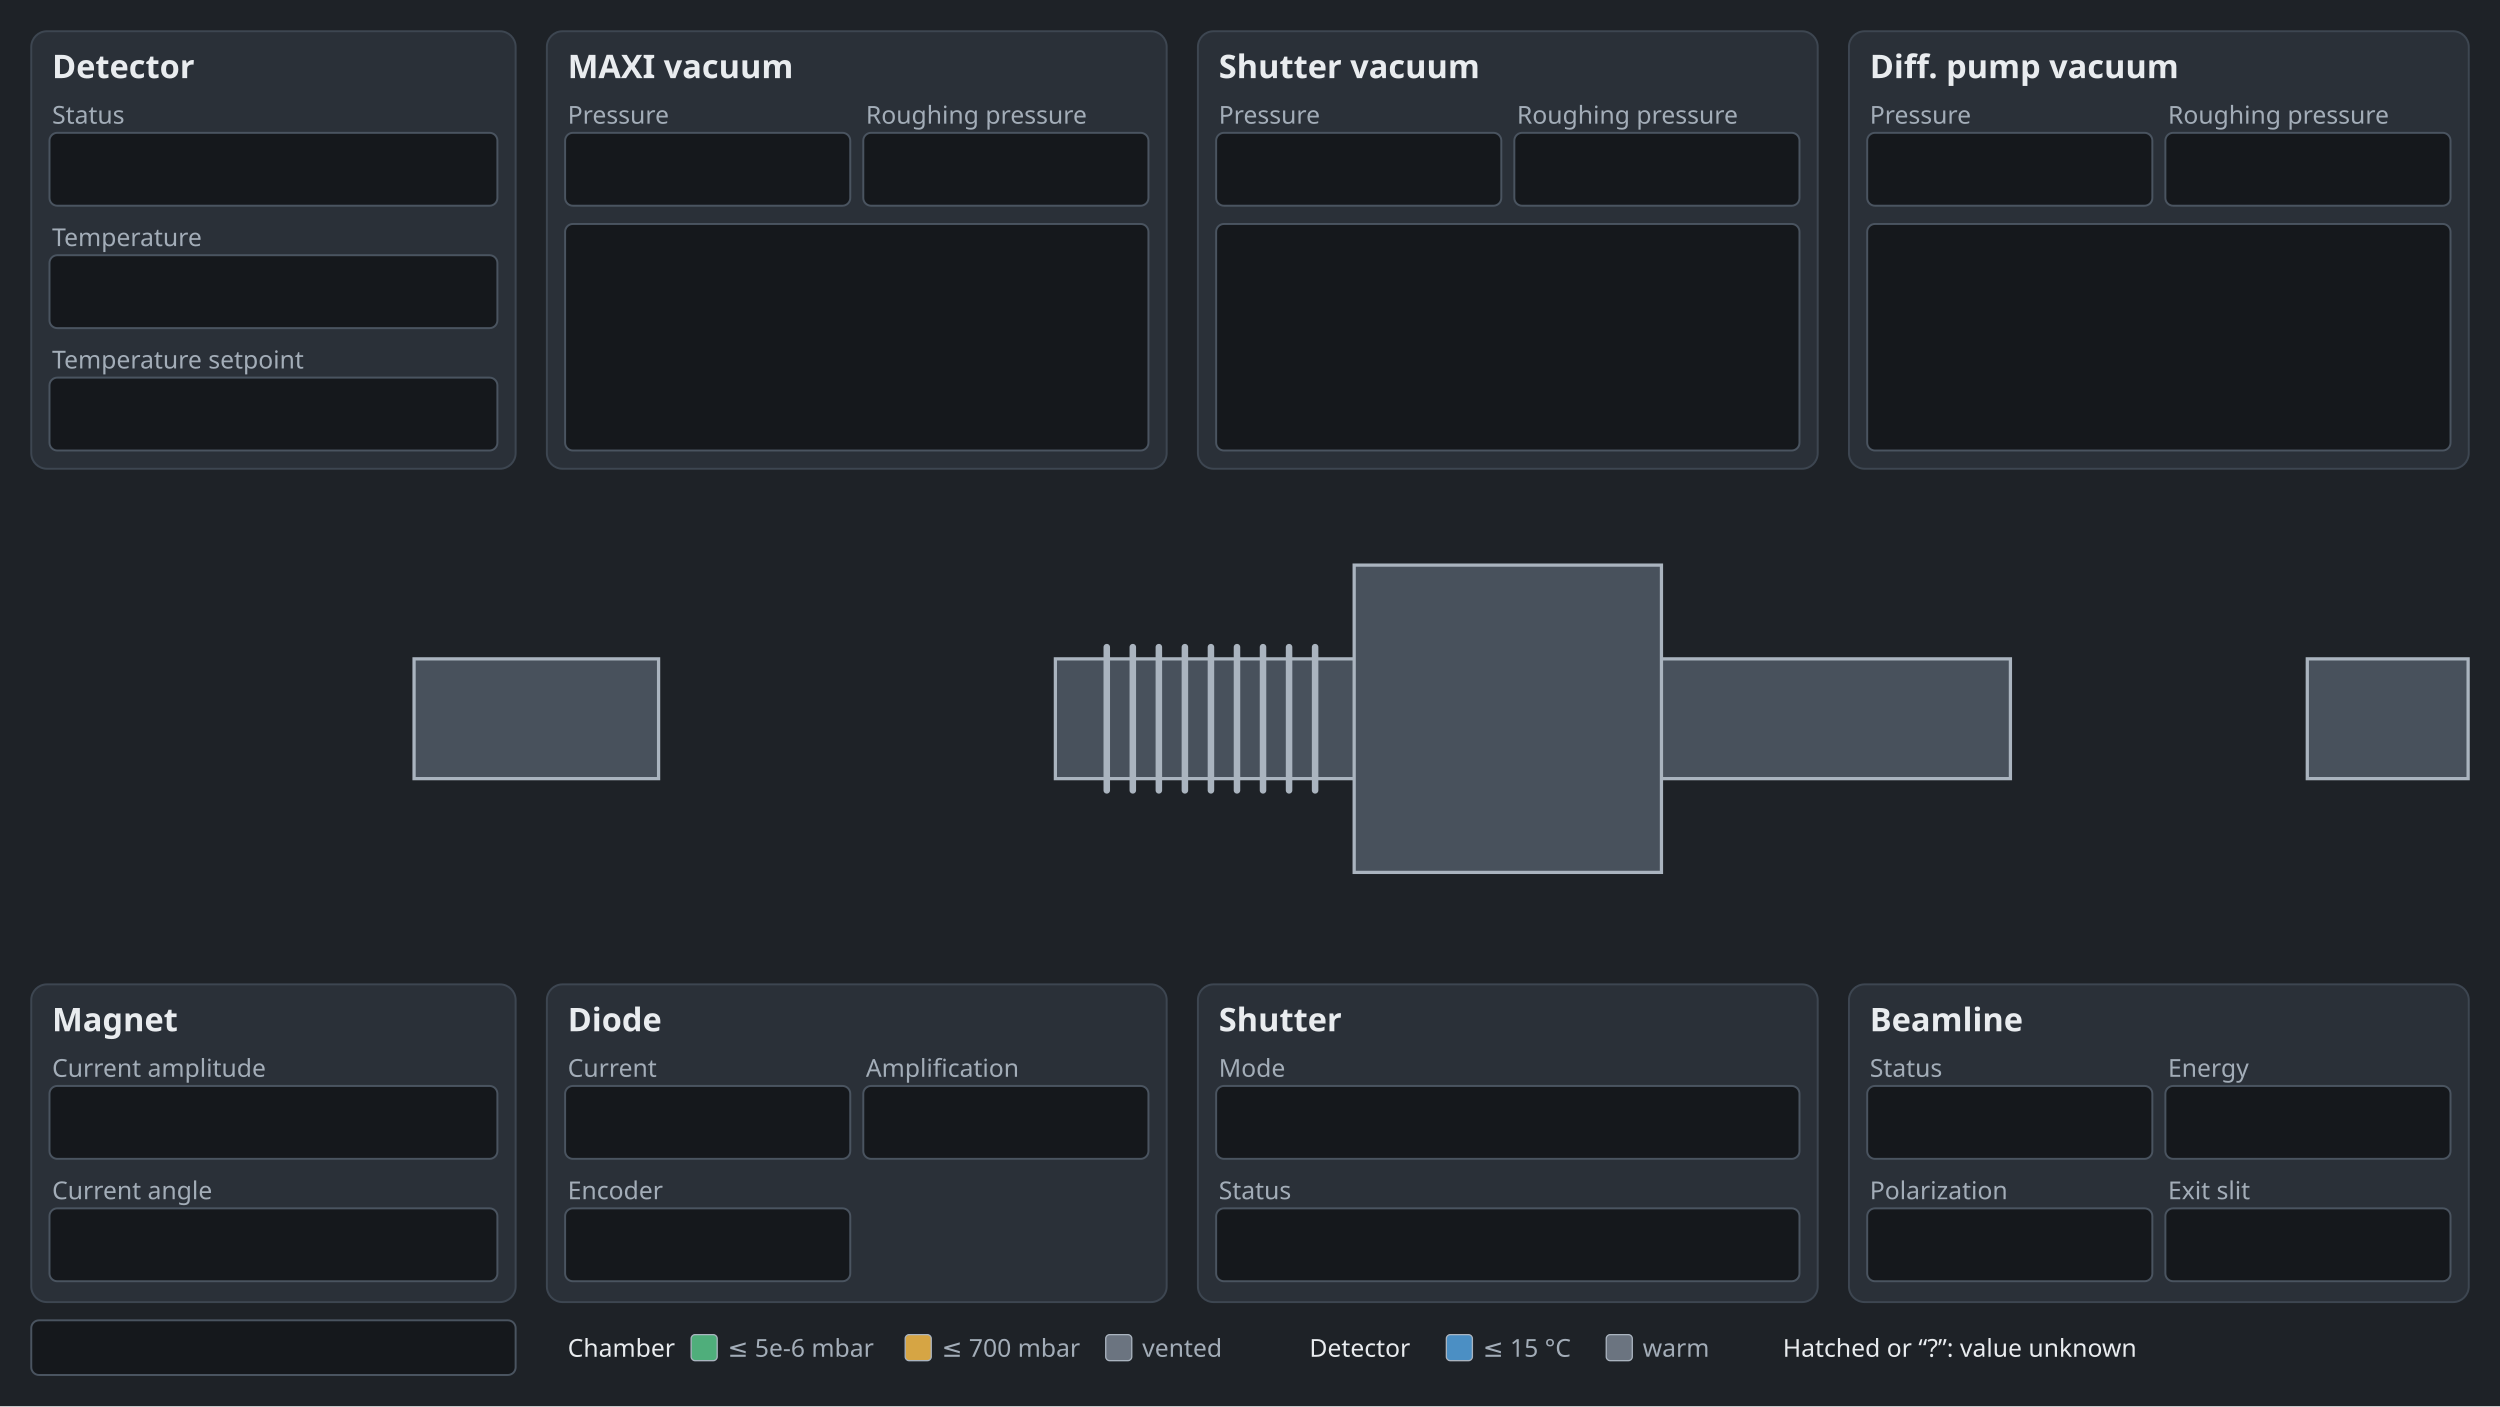
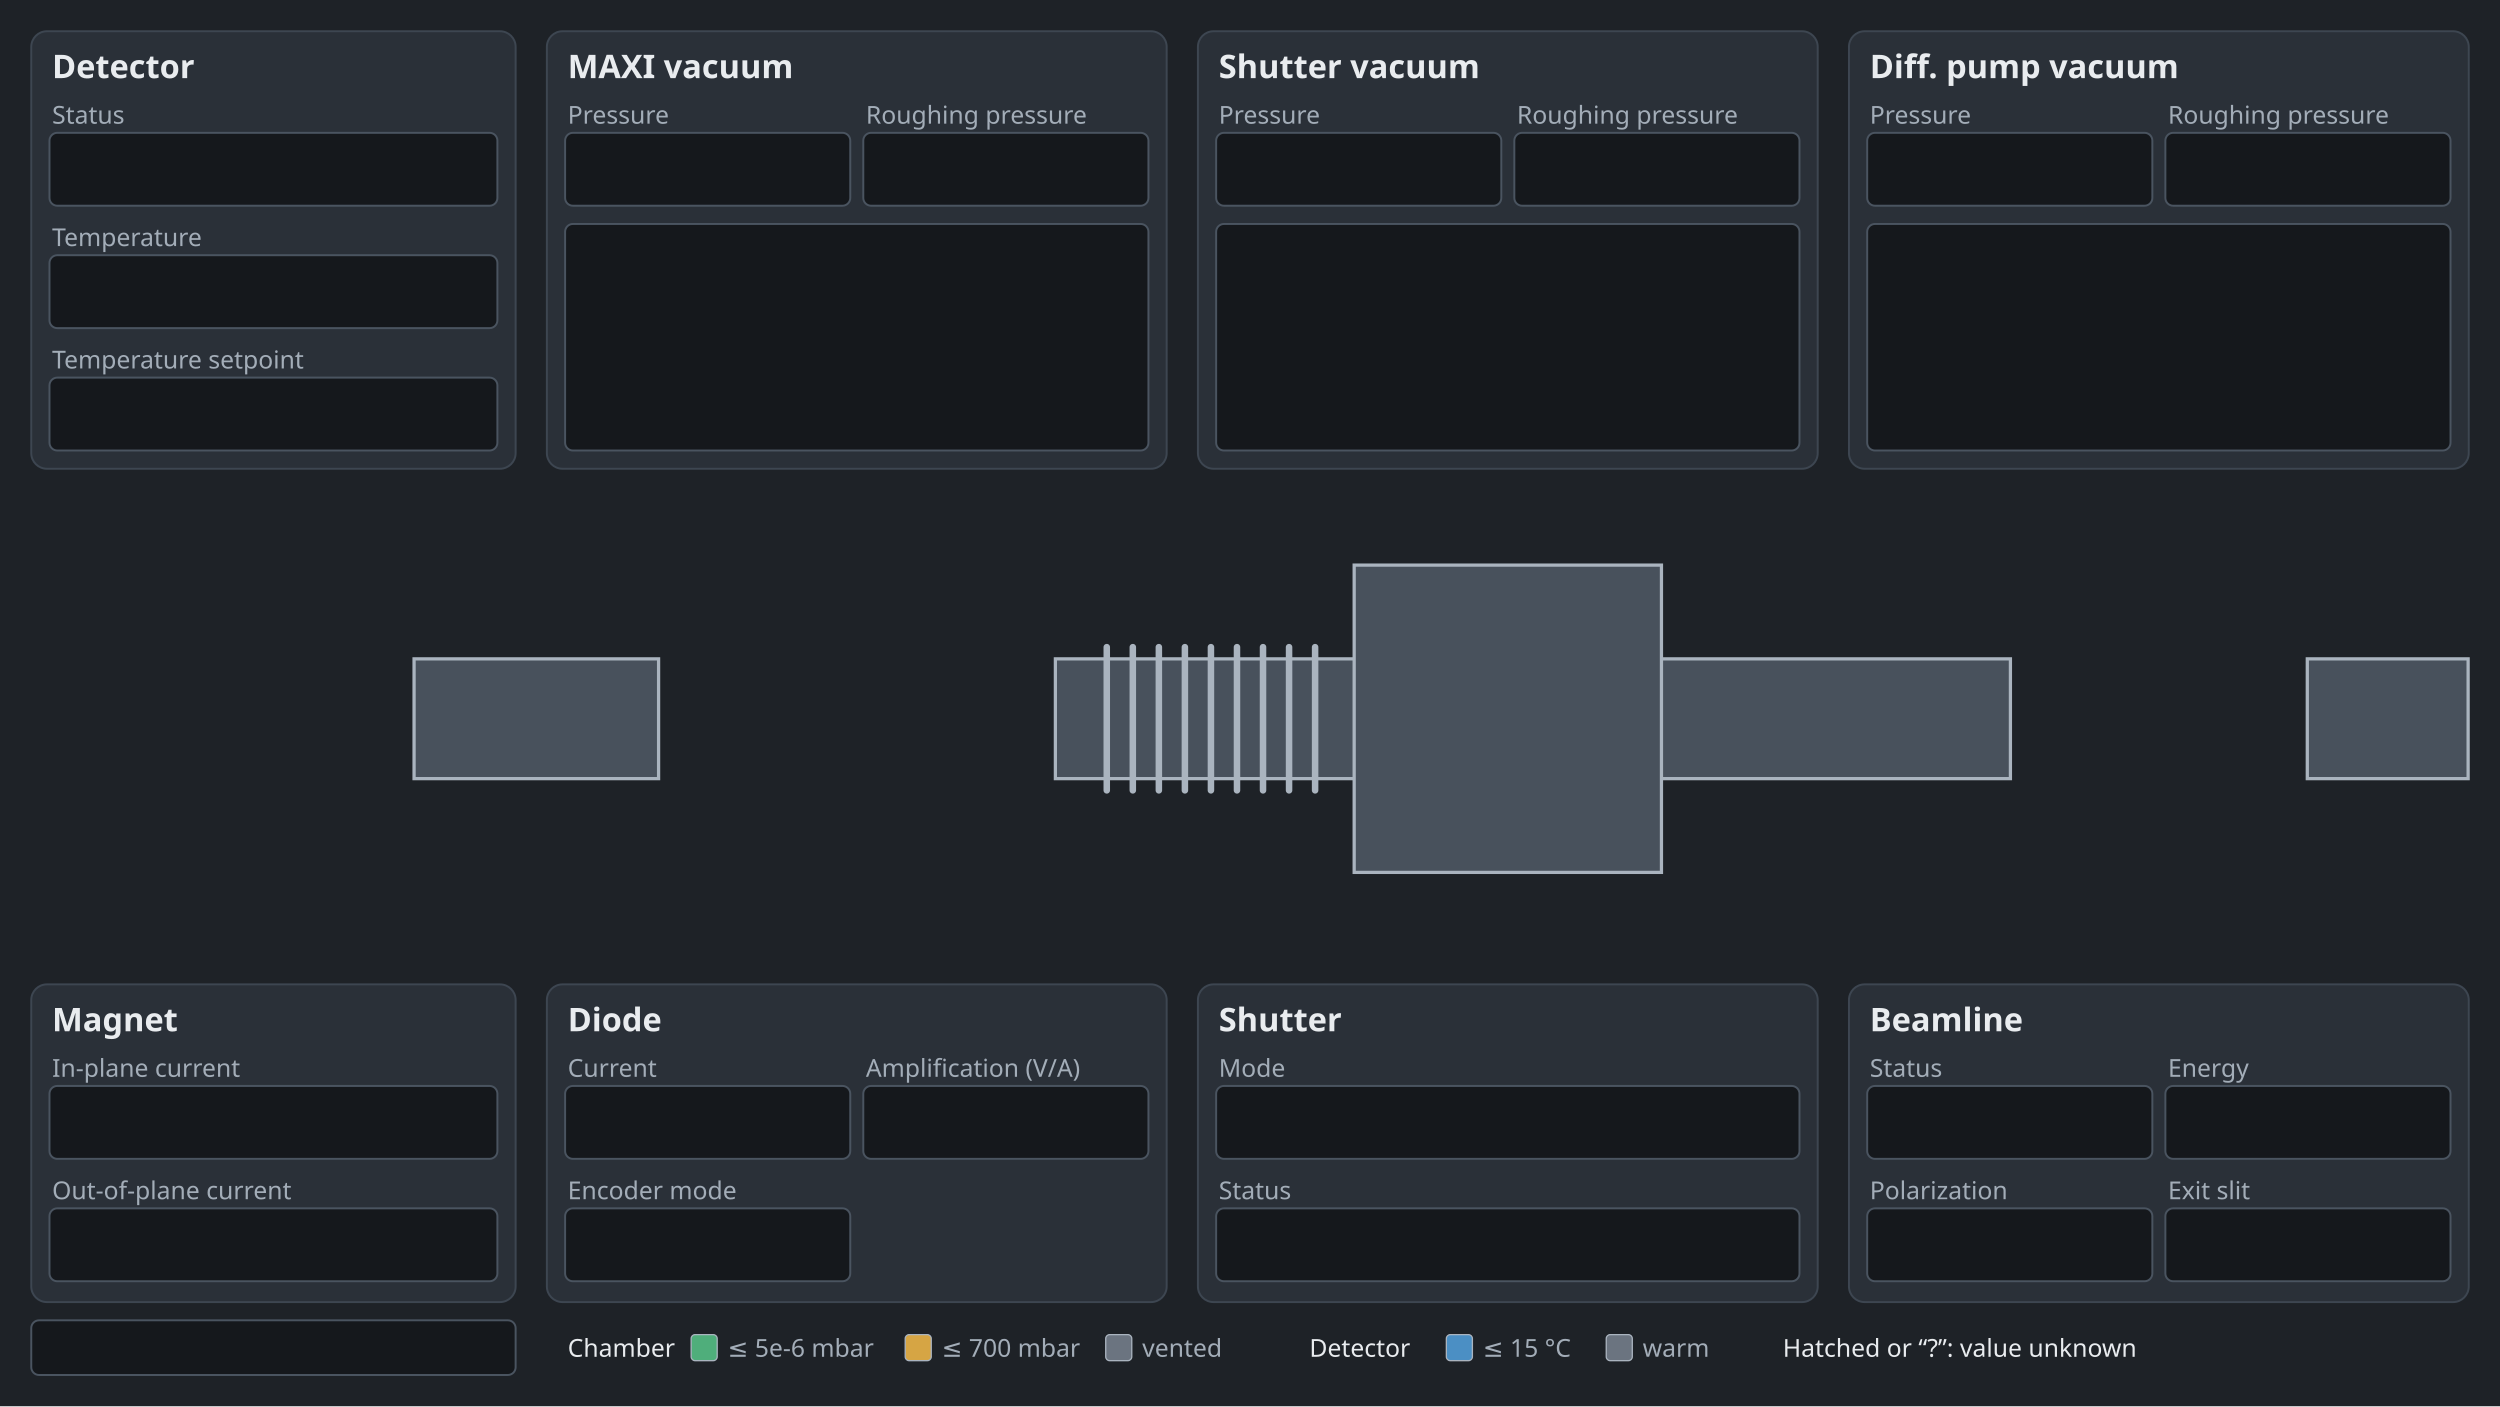
<svg xmlns="http://www.w3.org/2000/svg" version="1.1" viewBox="0 0 1920 1080" width="1920" height="1080">
  <defs id="defs1" />
  <g id="layer_background">
    <rect id="BACKGROUND" x="0" y="0" width="1920" height="1080" style="fill:#1e2227;stroke:none" />
  </g>
  <g id="layer_hardware">
    <rect id="PIPE_detector" x="318" y="506" width="187.793" height="92" style="fill:#48515c;stroke:#aab4bf;stroke-width:2.5" ry="0" />
    <rect id="BELLOW" x="810.531" y="506" width="233.469" height="92" style="fill:#48515c;stroke:#aab4bf;stroke-width:2.5" />
    <path id="BELLOW_rib0" d="M 850,497 V 607" style="fill:none;stroke:#aab4bf;stroke-width:5;stroke-linecap:round" />
    <path id="BELLOW_rib1" d="M 870,497 V 607" style="fill:none;stroke:#aab4bf;stroke-width:5;stroke-linecap:round" />
    <path id="BELLOW_rib2" d="M 890,497 V 607" style="fill:none;stroke:#aab4bf;stroke-width:5;stroke-linecap:round" />
    <path id="BELLOW_rib3" d="M 910,497 V 607" style="fill:none;stroke:#aab4bf;stroke-width:5;stroke-linecap:round" />
    <path id="BELLOW_rib4" d="M 930,497 V 607" style="fill:none;stroke:#aab4bf;stroke-width:5;stroke-linecap:round" />
    <path id="BELLOW_rib5" d="M 950,497 V 607" style="fill:none;stroke:#aab4bf;stroke-width:5;stroke-linecap:round" />
    <path id="BELLOW_rib6" d="M 970,497 V 607" style="fill:none;stroke:#aab4bf;stroke-width:5;stroke-linecap:round" />
    <path id="BELLOW_rib7" d="M 990,497 V 607" style="fill:none;stroke:#aab4bf;stroke-width:5;stroke-linecap:round" />
    <path id="BELLOW_rib8" d="M 1010,497 V 607" style="fill:none;stroke:#aab4bf;stroke-width:5;stroke-linecap:round" />
    <rect id="PIPE_valve" x="1272" y="506" width="272" height="92" style="fill:#48515c;stroke:#aab4bf;stroke-width:2.5" />
    <rect id="BEAMLINE" x="1772" y="506" width="123.517" height="92" style="fill:#48515c;stroke:#aab4bf;stroke-width:2.5" />
    <rect id="SHUTTERCHAMBER" x="1040" y="434" width="236" height="236" style="fill:#48515c;stroke:#aab4bf;stroke-width:2.5" />
  </g>
  <g id="layer_panels">
    <g id="DETECTOR_panel">
      <rect id="DETECTOR_panel_bg" x="24" y="24" width="372" height="336" rx="12" style="fill:#2a3038;stroke:#3d4651;stroke-width:1.5" />
      <text id="DETECTOR_title" xml:space="preserve" x="40" y="60" style="font-family:sans-serif;font-size:25px;font-weight:bold;fill:#e9ecef;text-anchor:start">Detector</text>
      <text id="DETECTOR_status_label" xml:space="preserve" x="40" y="95" style="font-family:sans-serif;font-size:19px;font-weight:normal;fill:#a3adb8;text-anchor:start">Status</text>
      <rect id="DETECTOR_status_value" x="38" y="102" width="344" height="56" rx="6" style="fill:#15181c;stroke:#4a5460;stroke-width:1.5" />
      <text id="DETECTOR_temp_label" xml:space="preserve" x="40" y="189" style="font-family:sans-serif;font-size:19px;font-weight:normal;fill:#a3adb8;text-anchor:start">Temperature</text>
      <rect id="DETECTOR_temp_value" x="38" y="196" width="344" height="56" rx="6" style="fill:#15181c;stroke:#4a5460;stroke-width:1.5" />
      <text id="DETECTOR_temp_setpoint_label" xml:space="preserve" x="40" y="283" style="font-family:sans-serif;font-size:19px;font-weight:normal;fill:#a3adb8;text-anchor:start">Temperature setpoint</text>
      <rect id="DETECTOR_temp_setpoint_value" x="38" y="290" width="344" height="56" rx="6" style="fill:#15181c;stroke:#4a5460;stroke-width:1.5" />
    </g>
    <g id="MAXI_VAC_panel">
      <rect id="MAXI_VAC_panel_bg" x="420" y="24" width="476" height="336" rx="12" style="fill:#2a3038;stroke:#3d4651;stroke-width:1.5" />
      <text id="MAXI_VAC_title" xml:space="preserve" x="436" y="60" style="font-family:sans-serif;font-size:25px;font-weight:bold;fill:#e9ecef;text-anchor:start">MAXI vacuum</text>
      <text id="MAXI_VAC_pressure_label" xml:space="preserve" x="436.0" y="95" style="font-family:sans-serif;font-size:19px;font-weight:normal;fill:#a3adb8;text-anchor:start">Pressure</text>
      <rect id="MAXI_VAC_pressure_value" x="434.0" y="102" width="219.0" height="56" rx="6" style="fill:#15181c;stroke:#4a5460;stroke-width:1.5" />
      <text id="MAXI_VAC_roughing_pressure_label" xml:space="preserve" x="665.0" y="95" style="font-family:sans-serif;font-size:19px;font-weight:normal;fill:#a3adb8;text-anchor:start">Roughing pressure</text>
      <rect id="MAXI_VAC_roughing_pressure_value" x="663.0" y="102" width="219.0" height="56" rx="6" style="fill:#15181c;stroke:#4a5460;stroke-width:1.5" />
      <rect id="MAXI_VAC_plot" x="434" y="172" width="448" height="174" rx="6" style="fill:#15181c;stroke:#4a5460;stroke-width:1.5" />
    </g>
    <g id="SHUTTER_VAC_panel">
      <rect id="SHUTTER_VAC_panel_bg" x="920" y="24" width="476" height="336" rx="12" style="fill:#2a3038;stroke:#3d4651;stroke-width:1.5" />
      <text id="SHUTTER_VAC_title" xml:space="preserve" x="936" y="60" style="font-family:sans-serif;font-size:25px;font-weight:bold;fill:#e9ecef;text-anchor:start">Shutter vacuum</text>
      <text id="SHUTTER_VAC_pressure_label" xml:space="preserve" x="936.0" y="95" style="font-family:sans-serif;font-size:19px;font-weight:normal;fill:#a3adb8;text-anchor:start">Pressure</text>
      <rect id="SHUTTER_VAC_pressure_value" x="934.0" y="102" width="219.0" height="56" rx="6" style="fill:#15181c;stroke:#4a5460;stroke-width:1.5" />
      <text id="SHUTTER_VAC_roughing_pressure_label" xml:space="preserve" x="1165.0" y="95" style="font-family:sans-serif;font-size:19px;font-weight:normal;fill:#a3adb8;text-anchor:start">Roughing pressure</text>
      <rect id="SHUTTER_VAC_roughing_pressure_value" x="1163.0" y="102" width="219.0" height="56" rx="6" style="fill:#15181c;stroke:#4a5460;stroke-width:1.5" />
      <rect id="SHUTTER_VAC_plot" x="934" y="172" width="448" height="174" rx="6" style="fill:#15181c;stroke:#4a5460;stroke-width:1.5" />
    </g>
    <g id="DIFF_VAC_panel">
      <rect id="DIFF_VAC_panel_bg" x="1420" y="24" width="476" height="336" rx="12" style="fill:#2a3038;stroke:#3d4651;stroke-width:1.5" />
      <text id="DIFF_VAC_title" xml:space="preserve" x="1436" y="60" style="font-family:sans-serif;font-size:25px;font-weight:bold;fill:#e9ecef;text-anchor:start">Diff. pump vacuum</text>
      <text id="DIFF_VAC_pressure_label" xml:space="preserve" x="1436.0" y="95" style="font-family:sans-serif;font-size:19px;font-weight:normal;fill:#a3adb8;text-anchor:start">Pressure</text>
      <rect id="DIFF_VAC_pressure_value" x="1434.0" y="102" width="219.0" height="56" rx="6" style="fill:#15181c;stroke:#4a5460;stroke-width:1.5" />
      <text id="DIFF_VAC_roughing_pressure_label" xml:space="preserve" x="1665.0" y="95" style="font-family:sans-serif;font-size:19px;font-weight:normal;fill:#a3adb8;text-anchor:start">Roughing pressure</text>
      <rect id="DIFF_VAC_roughing_pressure_value" x="1663.0" y="102" width="219.0" height="56" rx="6" style="fill:#15181c;stroke:#4a5460;stroke-width:1.5" />
      <rect id="DIFF_VAC_plot" x="1434" y="172" width="448" height="174" rx="6" style="fill:#15181c;stroke:#4a5460;stroke-width:1.5" />
    </g>
    <g id="MAGNET_panel">
      <rect id="MAGNET_panel_bg" x="24" y="756" width="372" height="244" rx="12" style="fill:#2a3038;stroke:#3d4651;stroke-width:1.5" />
      <text id="MAGNET_title" xml:space="preserve" x="40" y="792" style="font-family:sans-serif;font-size:25px;font-weight:bold;fill:#e9ecef;text-anchor:start">Magnet</text>
-       <text id="MAGNET_current_amplitude_label" xml:space="preserve" x="40" y="827" style="font-family:sans-serif;font-size:19px;font-weight:normal;fill:#a3adb8;text-anchor:start">Current amplitude</text>
-       <rect id="MAGNET_current_amplitude_value" x="38" y="834" width="344" height="56" rx="6" style="fill:#15181c;stroke:#4a5460;stroke-width:1.5" />
-       <text id="MAGNET_current_angle_label" xml:space="preserve" x="40" y="921" style="font-family:sans-serif;font-size:19px;font-weight:normal;fill:#a3adb8;text-anchor:start">Current angle</text>
-       <rect id="MAGNET_current_angle_value" x="38" y="928" width="344" height="56" rx="6" style="fill:#15181c;stroke:#4a5460;stroke-width:1.5" />
+       <text id="MAGNET_current_in_plane_label" xml:space="preserve" x="40" y="827" style="font-family:sans-serif;font-size:19px;font-weight:normal;fill:#a3adb8;text-anchor:start">In-plane current</text>
+       <rect id="MAGNET_current_in_plane_value" x="38" y="834" width="344" height="56" rx="6" style="fill:#15181c;stroke:#4a5460;stroke-width:1.5" />
+       <text id="MAGNET_current_out_of_plane_label" xml:space="preserve" x="40" y="921" style="font-family:sans-serif;font-size:19px;font-weight:normal;fill:#a3adb8;text-anchor:start">Out-of-plane current</text>
+       <rect id="MAGNET_current_out_of_plane_value" x="38" y="928" width="344" height="56" rx="6" style="fill:#15181c;stroke:#4a5460;stroke-width:1.5" />
    </g>
    <g id="DIODE_panel">
      <rect id="DIODE_panel_bg" x="420" y="756" width="476" height="244" rx="12" style="fill:#2a3038;stroke:#3d4651;stroke-width:1.5" />
      <text id="DIODE_title" xml:space="preserve" x="436" y="792" style="font-family:sans-serif;font-size:25px;font-weight:bold;fill:#e9ecef;text-anchor:start">Diode</text>
      <text id="DIODE_current_label" xml:space="preserve" x="436.0" y="827" style="font-family:sans-serif;font-size:19px;font-weight:normal;fill:#a3adb8;text-anchor:start">Current</text>
      <rect id="DIODE_current_value" x="434.0" y="834" width="219.0" height="56" rx="6" style="fill:#15181c;stroke:#4a5460;stroke-width:1.5" />
-       <text id="DIODE_amplification_label" xml:space="preserve" x="665.0" y="827" style="font-family:sans-serif;font-size:19px;font-weight:normal;fill:#a3adb8;text-anchor:start">Amplification</text>
+       <text id="DIODE_amplification_label" xml:space="preserve" x="665.0" y="827" style="font-family:sans-serif;font-size:19px;font-weight:normal;fill:#a3adb8;text-anchor:start">Amplification (V/A)</text>
      <rect id="DIODE_amplification_value" x="663.0" y="834" width="219.0" height="56" rx="6" style="fill:#15181c;stroke:#4a5460;stroke-width:1.5" />
-       <text id="DIODE_encoder_label" xml:space="preserve" x="436.0" y="921" style="font-family:sans-serif;font-size:19px;font-weight:normal;fill:#a3adb8;text-anchor:start">Encoder</text>
+       <text id="DIODE_encoder_label" xml:space="preserve" x="436.0" y="921" style="font-family:sans-serif;font-size:19px;font-weight:normal;fill:#a3adb8;text-anchor:start">Encoder mode</text>
      <rect id="DIODE_encoder_value" x="434.0" y="928" width="219.0" height="56" rx="6" style="fill:#15181c;stroke:#4a5460;stroke-width:1.5" />
    </g>
    <g id="SHUTTER_PANEL_panel">
      <rect id="SHUTTER_PANEL_panel_bg" x="920" y="756" width="476" height="244" rx="12" style="fill:#2a3038;stroke:#3d4651;stroke-width:1.5" />
      <text id="SHUTTER_PANEL_title" xml:space="preserve" x="936" y="792" style="font-family:sans-serif;font-size:25px;font-weight:bold;fill:#e9ecef;text-anchor:start">Shutter</text>
      <text id="SHUTTER_PANEL_mode_label" xml:space="preserve" x="936" y="827" style="font-family:sans-serif;font-size:19px;font-weight:normal;fill:#a3adb8;text-anchor:start">Mode</text>
      <rect id="SHUTTER_PANEL_mode_value" x="934" y="834" width="448" height="56" rx="6" style="fill:#15181c;stroke:#4a5460;stroke-width:1.5" />
      <text id="SHUTTER_PANEL_status_label" xml:space="preserve" x="936" y="921" style="font-family:sans-serif;font-size:19px;font-weight:normal;fill:#a3adb8;text-anchor:start">Status</text>
      <rect id="SHUTTER_PANEL_status_value" x="934" y="928" width="448" height="56" rx="6" style="fill:#15181c;stroke:#4a5460;stroke-width:1.5" />
    </g>
    <g id="BEAMLINE_panel">
      <rect id="BEAMLINE_panel_bg" x="1420" y="756" width="476" height="244" rx="12" style="fill:#2a3038;stroke:#3d4651;stroke-width:1.5" />
      <text id="BEAMLINE_title" xml:space="preserve" x="1436" y="792" style="font-family:sans-serif;font-size:25px;font-weight:bold;fill:#e9ecef;text-anchor:start">Beamline</text>
      <text id="BEAMLINE_status_label" xml:space="preserve" x="1436.0" y="827" style="font-family:sans-serif;font-size:19px;font-weight:normal;fill:#a3adb8;text-anchor:start">Status</text>
      <rect id="BEAMLINE_status_value" x="1434.0" y="834" width="219.0" height="56" rx="6" style="fill:#15181c;stroke:#4a5460;stroke-width:1.5" />
      <text id="BEAMLINE_energy_label" xml:space="preserve" x="1665.0" y="827" style="font-family:sans-serif;font-size:19px;font-weight:normal;fill:#a3adb8;text-anchor:start">Energy</text>
      <rect id="BEAMLINE_energy_value" x="1663.0" y="834" width="219.0" height="56" rx="6" style="fill:#15181c;stroke:#4a5460;stroke-width:1.5" />
      <text id="BEAMLINE_polarization_label" xml:space="preserve" x="1436.0" y="921" style="font-family:sans-serif;font-size:19px;font-weight:normal;fill:#a3adb8;text-anchor:start">Polarization</text>
      <rect id="BEAMLINE_polarization_value" x="1434.0" y="928" width="219.0" height="56" rx="6" style="fill:#15181c;stroke:#4a5460;stroke-width:1.5" />
      <text id="BEAMLINE_exit_slit_label" xml:space="preserve" x="1665.0" y="921" style="font-family:sans-serif;font-size:19px;font-weight:normal;fill:#a3adb8;text-anchor:start">Exit slit</text>
      <rect id="BEAMLINE_exit_slit_value" x="1663.0" y="928" width="219.0" height="56" rx="6" style="fill:#15181c;stroke:#4a5460;stroke-width:1.5" />
    </g>
    <rect id="DATETIME_value" x="24" y="1014" width="372" height="42" rx="6" style="fill:#15181c;stroke:#4a5460;stroke-width:1.5" />
    <g id="LEGEND">
      <text id="LEGEND_text0" xml:space="preserve" x="436" y="1042" style="font-family:sans-serif;font-size:19px;font-weight:normal;fill:#e9ecef;text-anchor:start">Chamber</text>
      <rect id="LEGEND_swatch1" x="530.8" y="1025" width="20" height="20" rx="3" style="fill:#4fae7b;stroke:#aab4bf;stroke-width:1" />
      <text id="LEGEND_text1" xml:space="preserve" x="558.8" y="1042" style="font-family:sans-serif;font-size:19px;font-weight:normal;fill:#a3adb8;text-anchor:start">≤ 5e-6 mbar</text>
      <rect id="LEGEND_swatch2" x="695.2" y="1025" width="20" height="20" rx="3" style="fill:#d6a544;stroke:#aab4bf;stroke-width:1" />
      <text id="LEGEND_text2" xml:space="preserve" x="723.2" y="1042" style="font-family:sans-serif;font-size:19px;font-weight:normal;fill:#a3adb8;text-anchor:start">≤ 700 mbar</text>
      <rect id="LEGEND_swatch3" x="849.2" y="1025" width="20" height="20" rx="3" style="fill:#6b7480;stroke:#aab4bf;stroke-width:1" />
      <text id="LEGEND_text3" xml:space="preserve" x="877.2" y="1042" style="font-family:sans-serif;font-size:19px;font-weight:normal;fill:#a3adb8;text-anchor:start">vented</text>
      <text id="LEGEND_text5" xml:space="preserve" x="1005.6" y="1042" style="font-family:sans-serif;font-size:19px;font-weight:normal;fill:#e9ecef;text-anchor:start">Detector</text>
      <rect id="LEGEND_swatch6" x="1110.8" y="1025" width="20" height="20" rx="3" style="fill:#4b8fc4;stroke:#aab4bf;stroke-width:1" />
      <text id="LEGEND_text6" xml:space="preserve" x="1138.8" y="1042" style="font-family:sans-serif;font-size:19px;font-weight:normal;fill:#a3adb8;text-anchor:start">≤ 15 °C</text>
      <rect id="LEGEND_swatch7" x="1233.6" y="1025" width="20" height="20" rx="3" style="fill:#6b7480;stroke:#aab4bf;stroke-width:1" />
      <text id="LEGEND_text7" xml:space="preserve" x="1261.6" y="1042" style="font-family:sans-serif;font-size:19px;font-weight:normal;fill:#a3adb8;text-anchor:start">warm</text>
      <text id="LEGEND_text9" xml:space="preserve" x="1369.2" y="1042" style="font-family:sans-serif;font-size:19px;font-weight:normal;fill:#e9ecef;text-anchor:start">Hatched or “?”: value unknown</text>
    </g>
  </g>
</svg>
